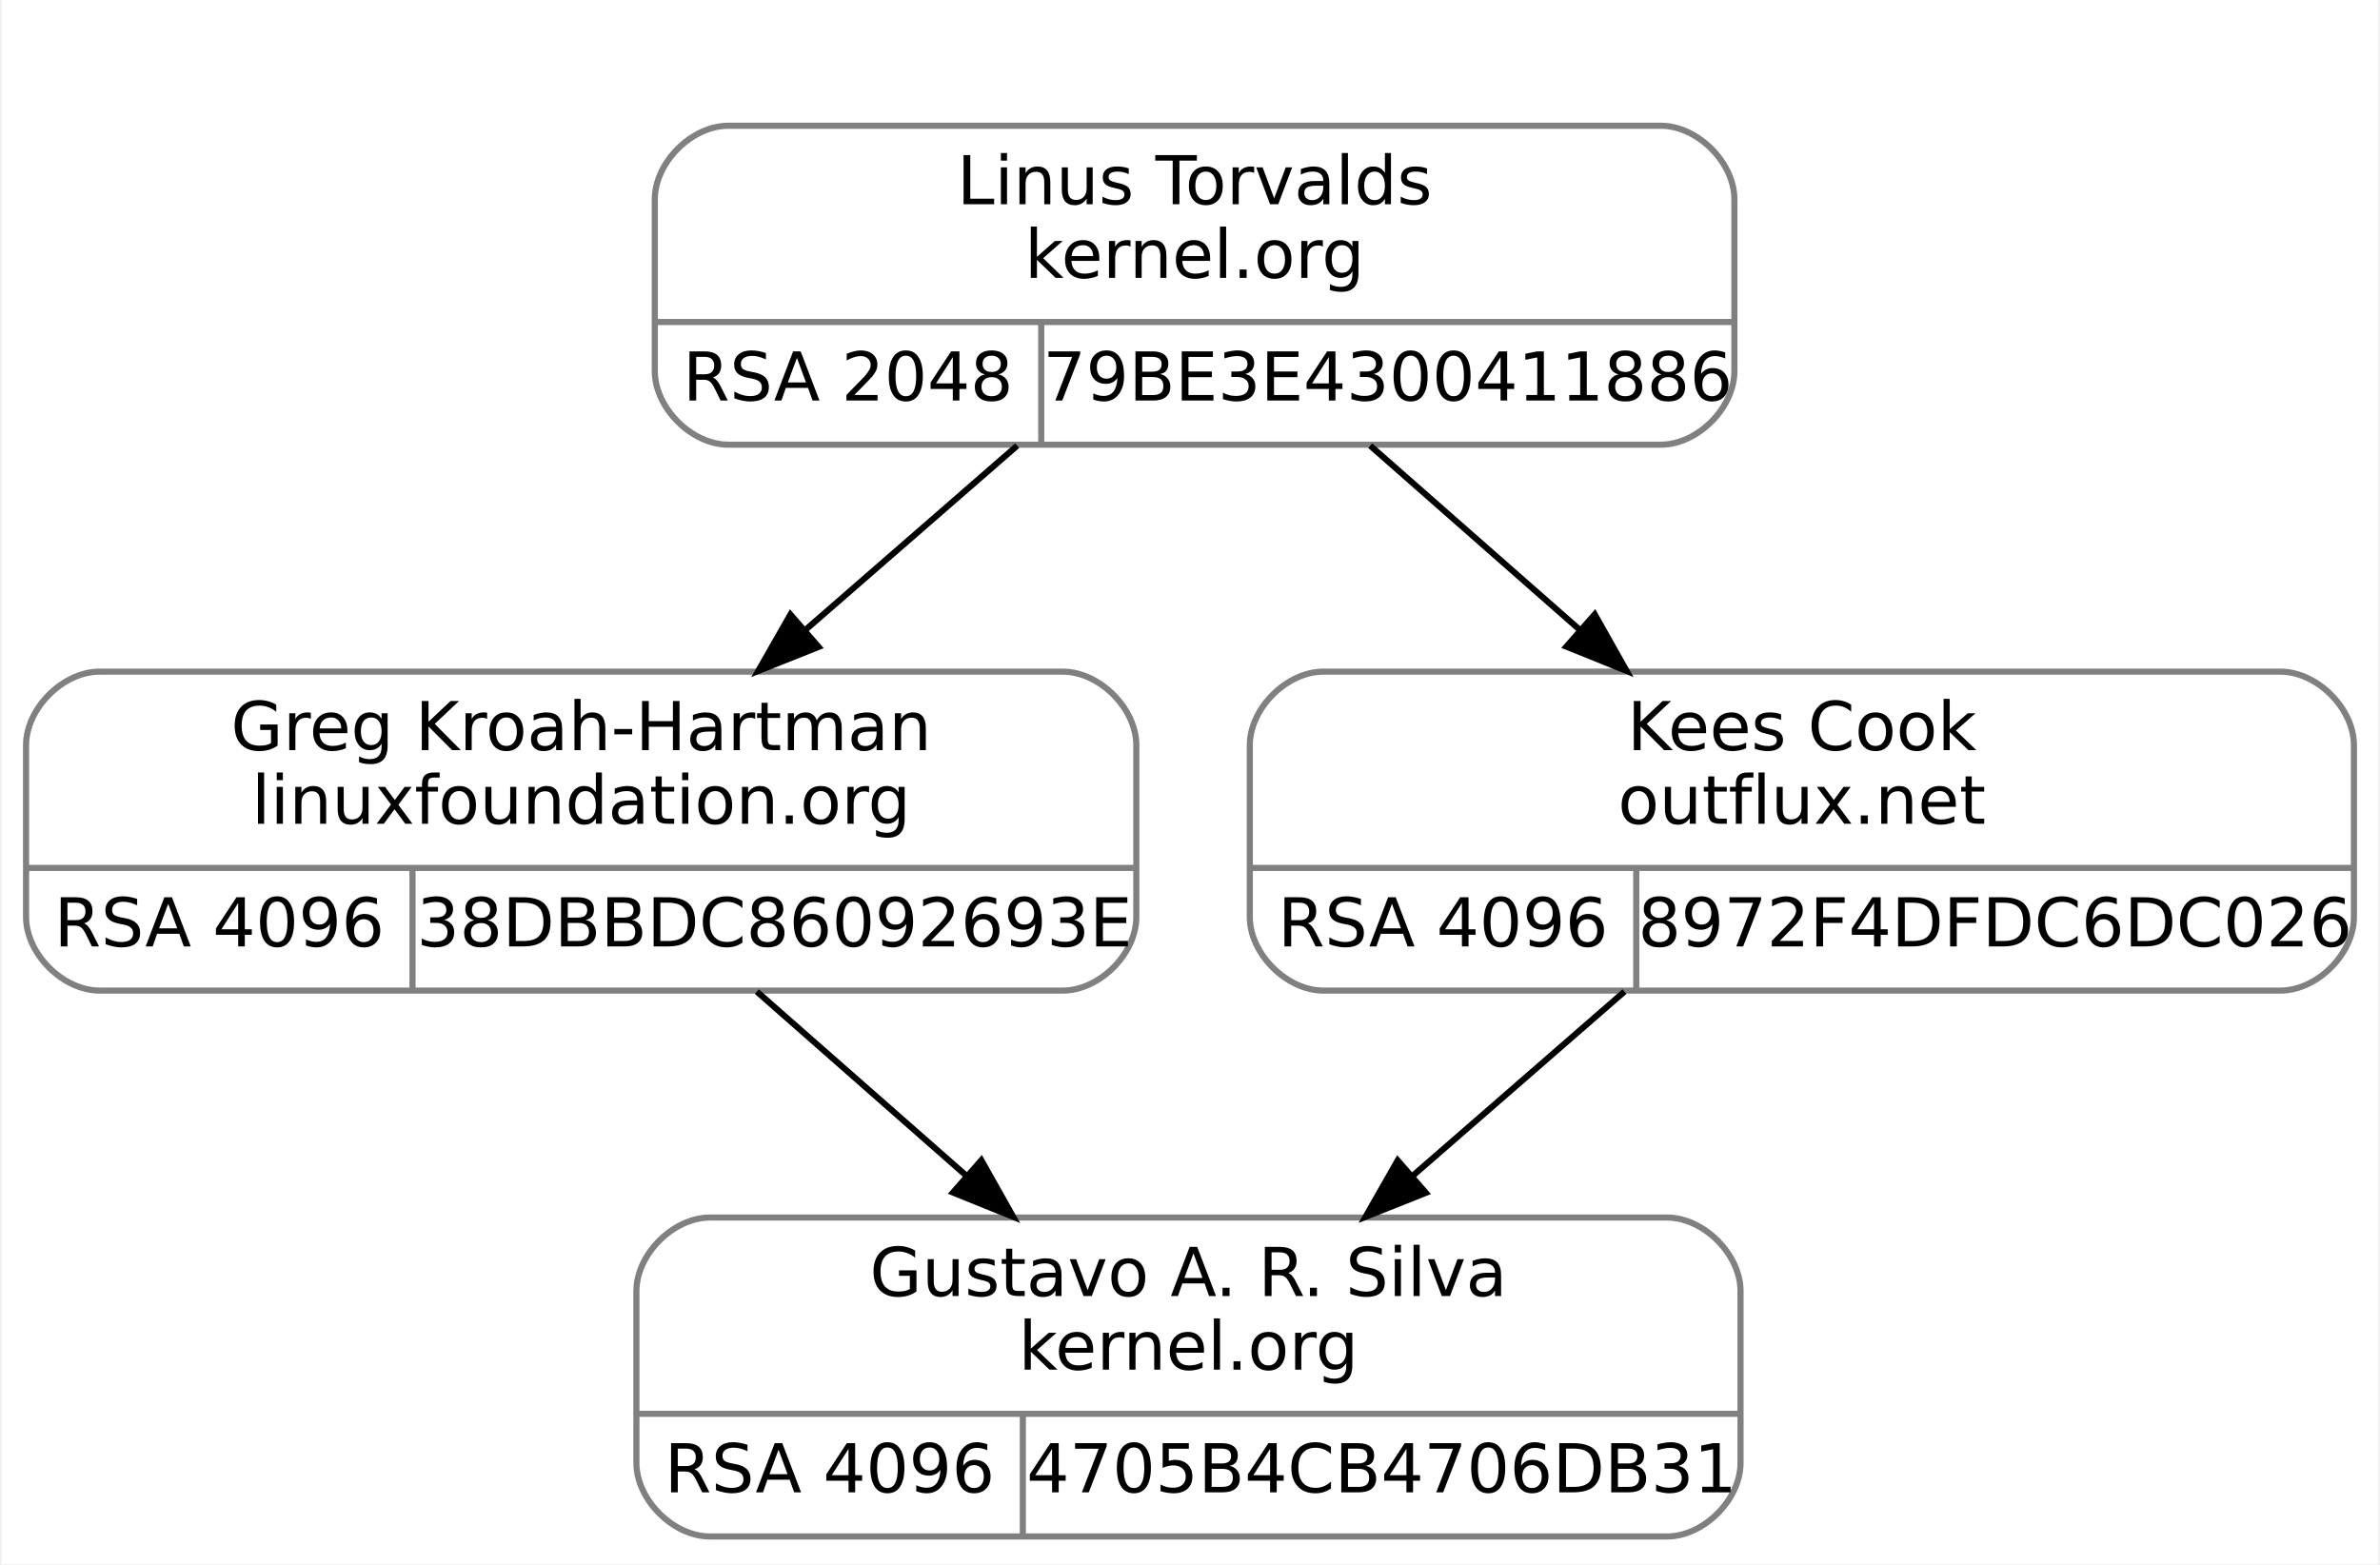
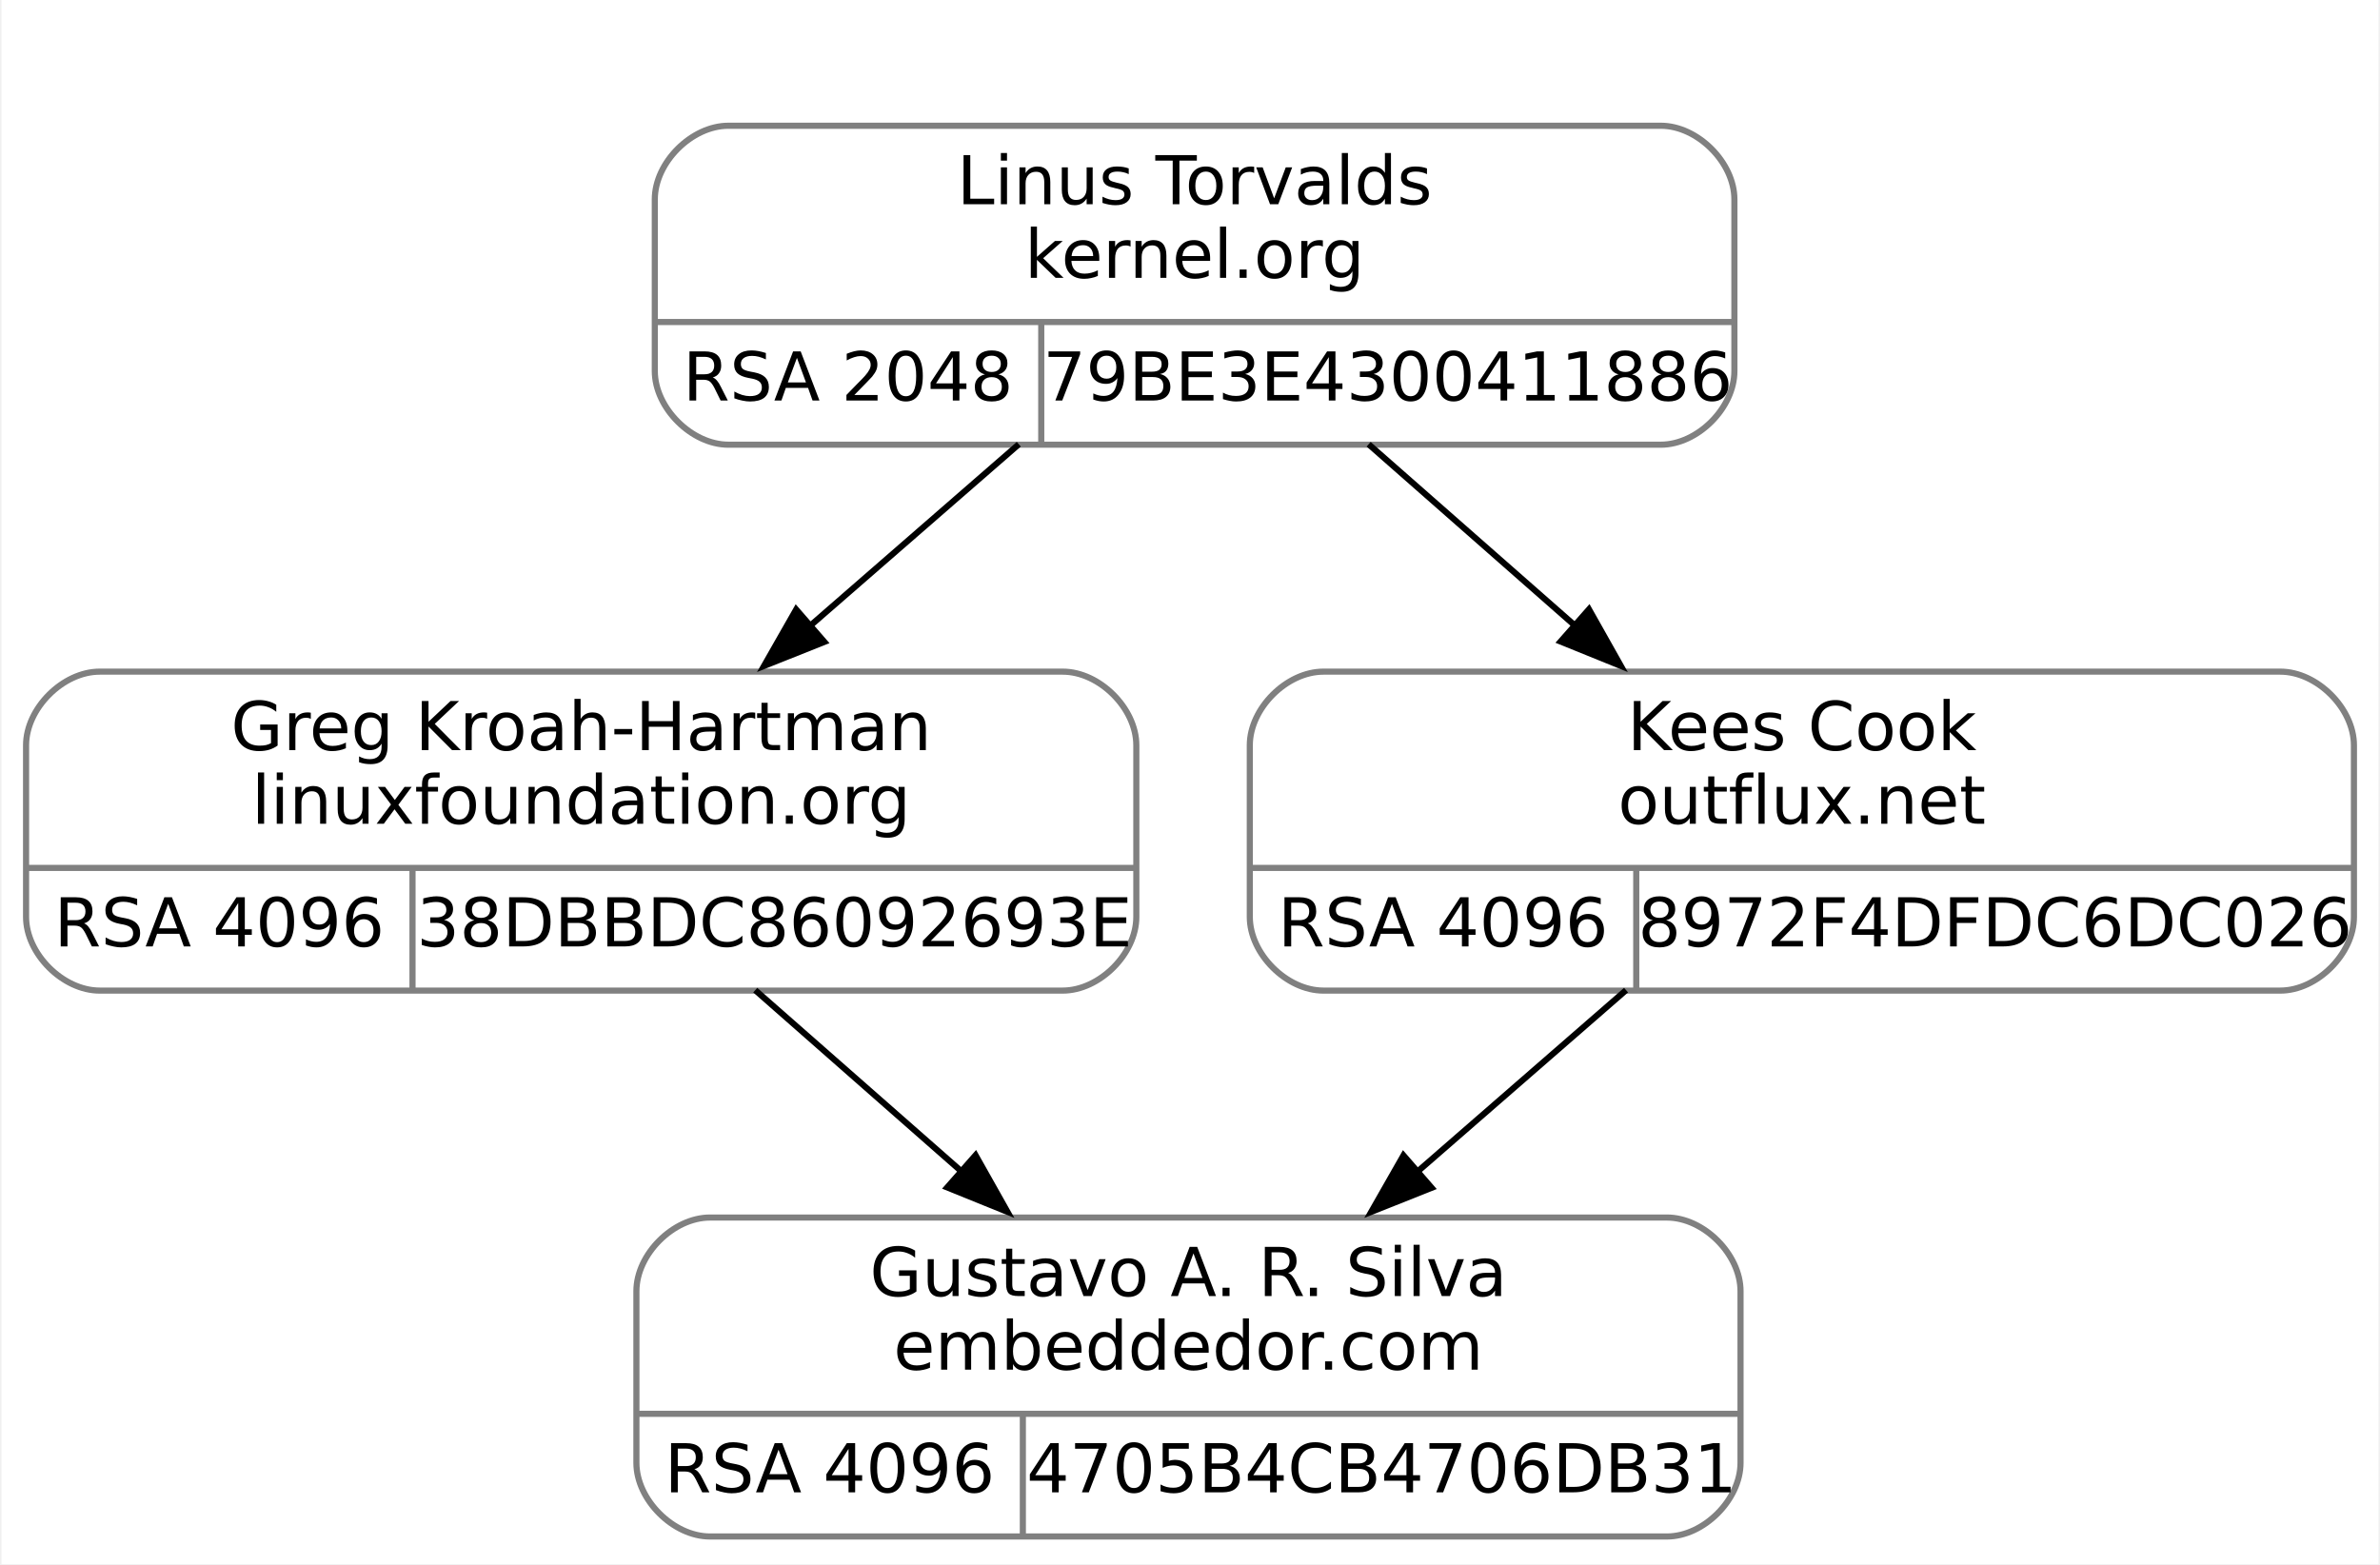
<svg xmlns="http://www.w3.org/2000/svg" width="388pt" height="255pt" viewBox="0.00 0.00 387.50 255.00">
  <g id="graph0" class="graph" transform="scale(1 1) rotate(0) translate(4 251)">
-     <polygon fill="white" stroke="transparent" points="-4,4 -4,-251 383.5,-251 383.5,4 -4,4" />
+     <polygon fill="white" stroke="none" points="-4,4 -4,-251 383.5,-251 383.5,4 -4,4" />
    <g id="clust1" class="cluster">
      <polygon fill="none" stroke="white" points="94.5,-170 94.5,-239 286.5,-239 286.5,-170 94.5,-170" />
    </g>
    <g id="node1" class="node">
      <path fill="none" stroke="gray" d="M12,-89.5C12,-89.5 169,-89.5 169,-89.5 175,-89.5 181,-95.5 181,-101.5 181,-101.5 181,-129.5 181,-129.5 181,-135.5 175,-141.5 169,-141.5 169,-141.5 12,-141.5 12,-141.5 6,-141.5 0,-135.5 0,-129.5 0,-129.5 0,-101.5 0,-101.5 0,-95.5 6,-89.5 12,-89.5" />
      <text text-anchor="middle" x="90.5" y="-128.7" font-family="droid sans,dejavu sans,helvetica" font-size="11.00">Greg Kroah-Hartman</text>
      <text text-anchor="middle" x="90.5" y="-116.7" font-family="droid sans,dejavu sans,helvetica" font-size="11.00">linuxfoundation.org</text>
-       <polyline fill="none" stroke="gray" points="0,-109.5 181,-109.5 " />
+       <polyline fill="none" stroke="gray" points="0,-109.5 181,-109.5" />
      <text text-anchor="middle" x="31.5" y="-96.7" font-family="droid sans,dejavu sans,helvetica" font-size="11.00">RSA 4096</text>
-       <polyline fill="none" stroke="gray" points="63,-89.5 63,-109.5 " />
+       <polyline fill="none" stroke="gray" points="63,-89.5 63,-109.5" />
      <text text-anchor="middle" x="122" y="-96.7" font-family="droid sans,dejavu sans,helvetica" font-size="11.00">38DBBDC86092693E</text>
    </g>
    <g id="node3" class="node">
      <path fill="none" stroke="gray" d="M111.5,-0.5C111.5,-0.5 267.5,-0.5 267.5,-0.5 273.5,-0.5 279.5,-6.5 279.5,-12.5 279.5,-12.5 279.5,-40.5 279.5,-40.5 279.5,-46.5 273.5,-52.5 267.5,-52.5 267.5,-52.5 111.5,-52.5 111.5,-52.5 105.5,-52.5 99.5,-46.5 99.5,-40.5 99.5,-40.5 99.5,-12.5 99.5,-12.5 99.5,-6.5 105.5,-0.5 111.5,-0.5" />
      <text text-anchor="middle" x="189.5" y="-39.7" font-family="droid sans,dejavu sans,helvetica" font-size="11.00">Gustavo A. R. Silva</text>
-       <text text-anchor="middle" x="189.5" y="-27.7" font-family="droid sans,dejavu sans,helvetica" font-size="11.00">kernel.org</text>
-       <polyline fill="none" stroke="gray" points="99.5,-20.5 279.5,-20.5 " />
+       <text text-anchor="middle" x="189.5" y="-27.7" font-family="droid sans,dejavu sans,helvetica" font-size="11.00">embeddedor.com</text>
+       <polyline fill="none" stroke="gray" points="99.5,-20.5 279.5,-20.5" />
      <text text-anchor="middle" x="131" y="-7.7" font-family="droid sans,dejavu sans,helvetica" font-size="11.00">RSA 4096</text>
-       <polyline fill="none" stroke="gray" points="162.5,-0.5 162.5,-20.5 " />
+       <polyline fill="none" stroke="gray" points="162.5,-0.5 162.5,-20.5" />
      <text text-anchor="middle" x="221" y="-7.7" font-family="droid sans,dejavu sans,helvetica" font-size="11.00">4705B4CB4706DB31</text>
    </g>
    <g id="edge2" class="edge">
-       <path fill="none" stroke="black" d="M119.13,-89.34C129.81,-79.96 142.06,-69.19 153.32,-59.29" />
-       <polygon fill="black" stroke="black" points="155.73,-61.84 160.93,-52.61 151.11,-56.58 155.73,-61.84" />
+       <path fill="none" stroke="black" d="M118.87,-89.57C129.43,-80.29 141.58,-69.61 152.78,-59.77" />
+       <polygon fill="black" stroke="black" points="154.79,-62.66 159.99,-53.43 150.17,-57.41 154.79,-62.66" />
    </g>
    <g id="node2" class="node">
      <path fill="none" stroke="gray" d="M114.5,-178.5C114.5,-178.5 266.5,-178.5 266.5,-178.5 272.5,-178.5 278.5,-184.5 278.5,-190.5 278.5,-190.5 278.5,-218.5 278.5,-218.5 278.5,-224.5 272.5,-230.5 266.5,-230.5 266.5,-230.5 114.5,-230.5 114.5,-230.5 108.5,-230.5 102.5,-224.5 102.5,-218.5 102.5,-218.5 102.5,-190.5 102.5,-190.5 102.5,-184.5 108.5,-178.5 114.5,-178.5" />
      <text text-anchor="middle" x="190.5" y="-217.7" font-family="droid sans,dejavu sans,helvetica" font-size="11.00">Linus Torvalds</text>
      <text text-anchor="middle" x="190.5" y="-205.7" font-family="droid sans,dejavu sans,helvetica" font-size="11.00">kernel.org</text>
-       <polyline fill="none" stroke="gray" points="102.5,-198.5 278.5,-198.5 " />
+       <polyline fill="none" stroke="gray" points="102.5,-198.5 278.5,-198.5" />
      <text text-anchor="middle" x="134" y="-185.7" font-family="droid sans,dejavu sans,helvetica" font-size="11.00">RSA 2048</text>
-       <polyline fill="none" stroke="gray" points="165.5,-178.5 165.5,-198.5 " />
+       <polyline fill="none" stroke="gray" points="165.5,-178.5 165.5,-198.5" />
      <text text-anchor="middle" x="222" y="-185.7" font-family="droid sans,dejavu sans,helvetica" font-size="11.00">79BE3E4300411886</text>
    </g>
    <g id="edge1" class="edge">
-       <path fill="none" stroke="black" d="M161.58,-178.34C150.8,-168.96 138.42,-158.19 127.04,-148.29" />
-       <polygon fill="black" stroke="black" points="129.2,-145.53 119.36,-141.61 124.61,-150.81 129.2,-145.53" />
+       <path fill="none" stroke="black" d="M161.84,-178.57C151.17,-169.29 138.91,-158.61 127.59,-148.77" />
+       <polygon fill="black" stroke="black" points="130.14,-146.35 120.3,-142.43 125.55,-151.63 130.14,-146.35" />
    </g>
    <g id="node4" class="node">
      <path fill="none" stroke="gray" d="M211.5,-89.5C211.5,-89.5 367.5,-89.5 367.5,-89.5 373.5,-89.5 379.5,-95.5 379.5,-101.5 379.5,-101.5 379.5,-129.5 379.5,-129.5 379.5,-135.5 373.5,-141.5 367.5,-141.5 367.5,-141.5 211.5,-141.5 211.5,-141.5 205.5,-141.5 199.5,-135.5 199.5,-129.5 199.5,-129.5 199.5,-101.5 199.5,-101.5 199.5,-95.5 205.5,-89.5 211.5,-89.5" />
      <text text-anchor="middle" x="289.5" y="-128.7" font-family="droid sans,dejavu sans,helvetica" font-size="11.00">Kees Cook</text>
      <text text-anchor="middle" x="289.5" y="-116.7" font-family="droid sans,dejavu sans,helvetica" font-size="11.00">outflux.net</text>
-       <polyline fill="none" stroke="gray" points="199.5,-109.5 379.5,-109.5 " />
+       <polyline fill="none" stroke="gray" points="199.5,-109.5 379.5,-109.5" />
      <text text-anchor="middle" x="231" y="-96.7" font-family="droid sans,dejavu sans,helvetica" font-size="11.00">RSA 4096</text>
-       <polyline fill="none" stroke="gray" points="262.5,-89.5 262.5,-109.5 " />
+       <polyline fill="none" stroke="gray" points="262.5,-89.5 262.5,-109.5" />
      <text text-anchor="middle" x="321" y="-96.7" font-family="droid sans,dejavu sans,helvetica" font-size="11.00">8972F4DFDC6DC026</text>
    </g>
    <g id="edge3" class="edge">
-       <path fill="none" stroke="black" d="M219.13,-178.34C229.81,-168.96 242.06,-158.19 253.32,-148.29" />
-       <polygon fill="black" stroke="black" points="255.73,-150.84 260.93,-141.61 251.11,-145.58 255.73,-150.84" />
+       <path fill="none" stroke="black" d="M218.87,-178.57C229.43,-169.29 241.58,-158.61 252.78,-148.77" />
+       <polygon fill="black" stroke="black" points="254.79,-151.66 259.99,-142.43 250.17,-146.41 254.79,-151.66" />
    </g>
    <g id="edge4" class="edge">
-       <path fill="none" stroke="black" d="M260.58,-89.34C249.8,-79.96 237.42,-69.19 226.04,-59.29" />
-       <polygon fill="black" stroke="black" points="228.2,-56.53 218.36,-52.61 223.61,-61.81 228.2,-56.53" />
+       <path fill="none" stroke="black" d="M260.84,-89.57C250.17,-80.29 237.91,-69.61 226.59,-59.77" />
+       <polygon fill="black" stroke="black" points="229.14,-57.35 219.3,-53.43 224.55,-62.63 229.14,-57.35" />
    </g>
  </g>
</svg>
